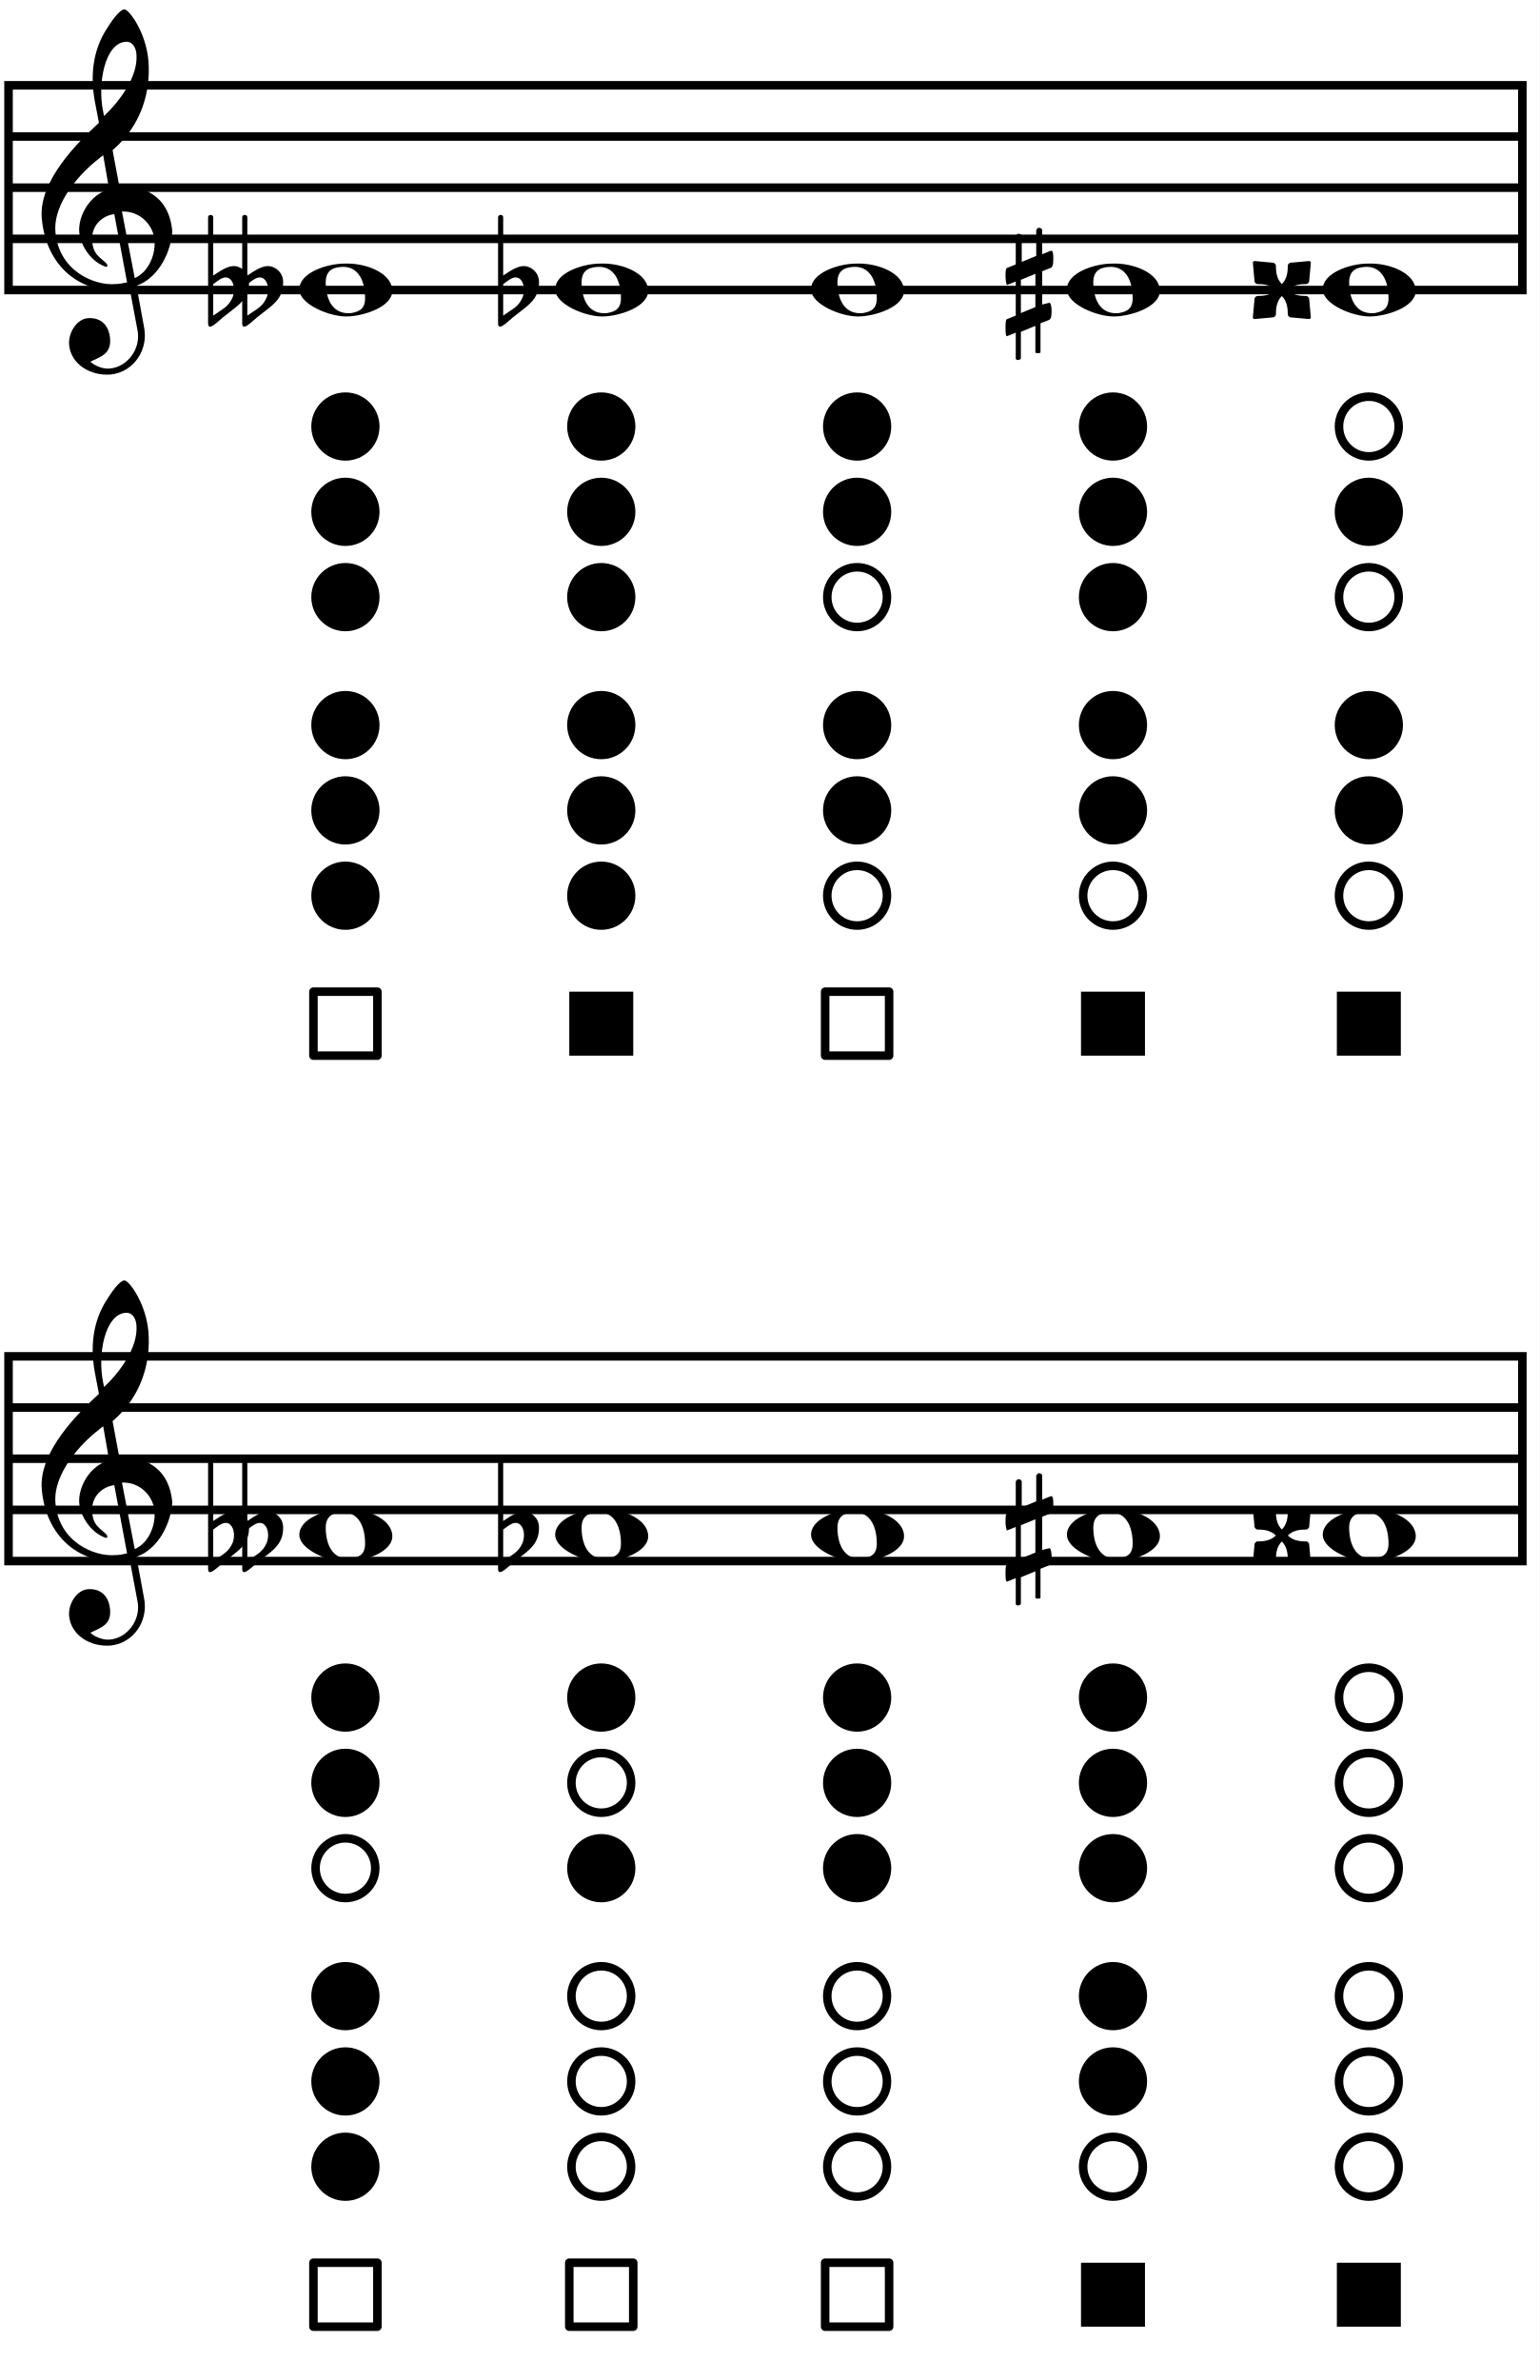
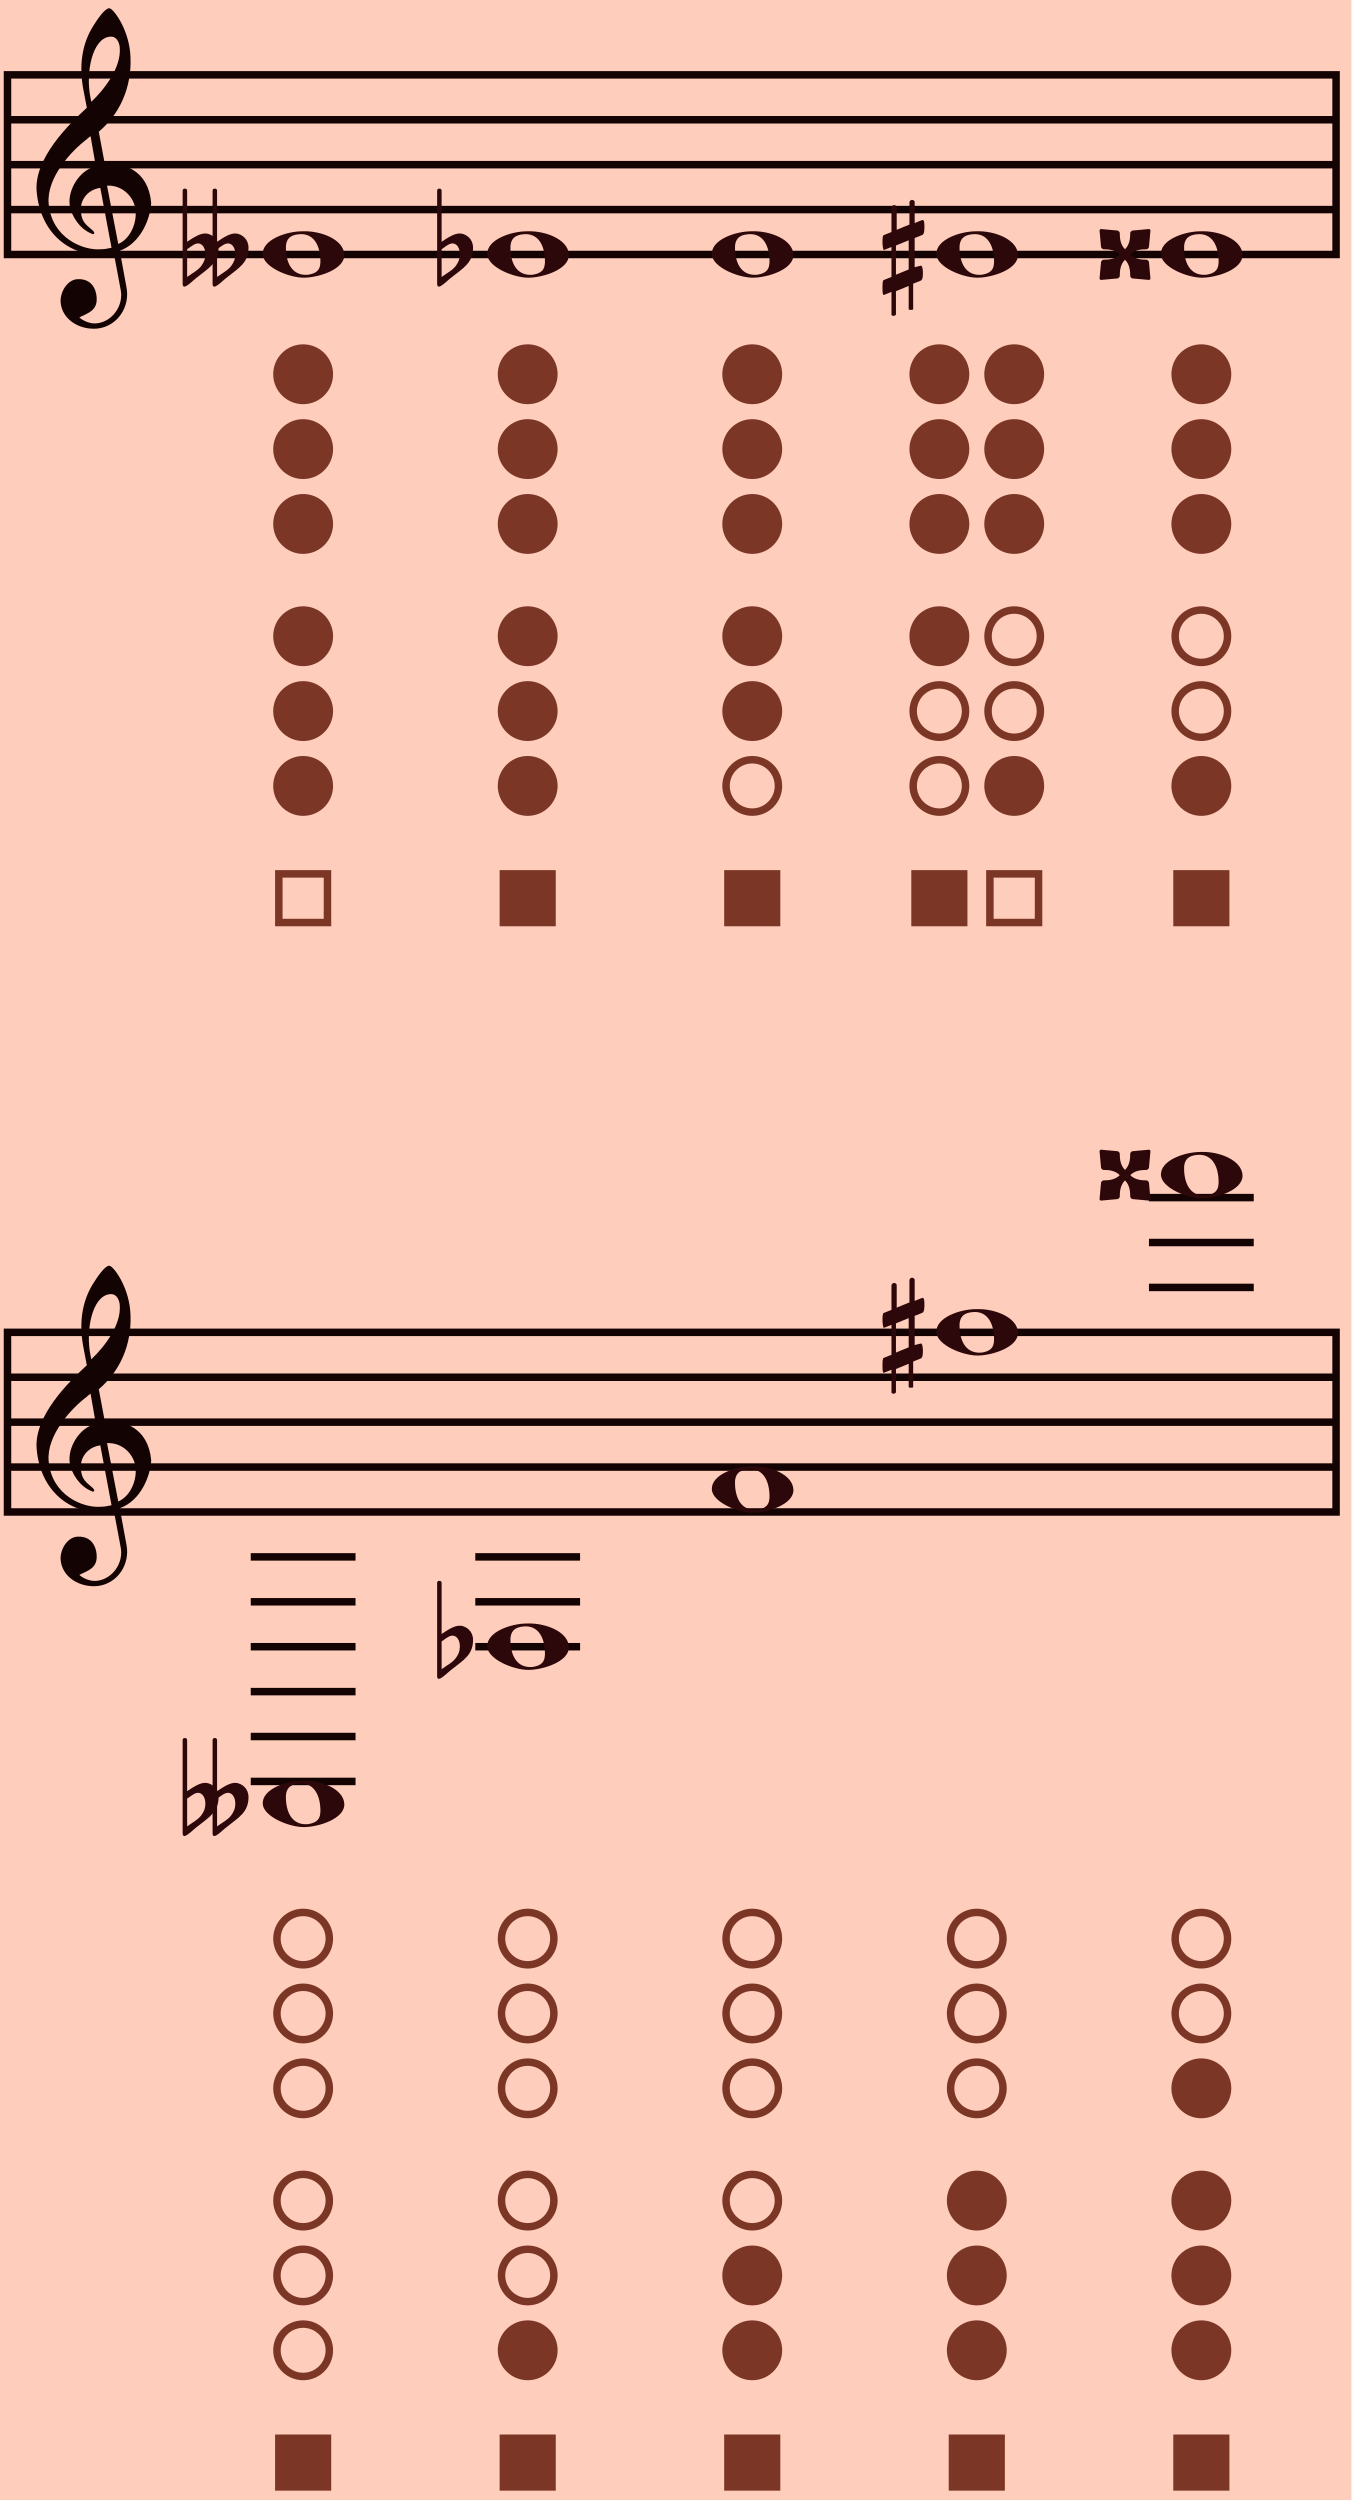
- <svg xmlns="http://www.w3.org/2000/svg" viewBox="0 0 180.5 279" width="270.75" height="418.5">
-   <rect width="100%" height="100%" fill="white" />
+ <svg xmlns="http://www.w3.org/2000/svg" viewBox="0 0 180.5 334" width="351.975" height="651.3" fill="currentColor" color="#130303">
  <defs>
    <path id="key" d="m0 27 .9 4.9c.5 2.6-1.2 5.2-3.9 5.5-2.4.2-4.7-1.2-4.9-3.5-.1-1.4.9-3 2.2-3.1 1.2-.1 2.4.5 2.6 2.3.2 1.9-1.1 2.2-2.3 2.8.4.4 1.4.9 2.3.8 2.1-.2 3.7-2.4 3.2-4.6l-.9-4.8c-.4 0-.7.1-1.1.2-4.6.4-8.7-2.7-9.2-8.4-.4-4.4 4.3-9 6.7-11.2l-.4-2.1c-.7-3.4-.3-6.4 1.3-8.9.5-.8 1.5-2.3 2.1-2.3.5 0 2.5 2.6 2.8 6 .3 3.6-.8 7.6-4.2 10.5l.8 4.3c2.5-.2 5.8.8 6.2 5.2-.1 2.1-1.4 5.4-4.2 6.4zm-3.9-15.3c-.1.1-.2.1-.5.4-2 1.5-5.4 5.1-5.1 8.6.4 4.6 4.6 6.3 7 6.1.5 0 .9-.1 1.4-.2l-1.5-8c-1.5.2-2.7 1.4-2.6 3.1.1 1.5.7 1.8 1.6 2.6.4.4.1.6-.2.4-1.5-.6-2.7-2.3-2.9-3.9-.2-1.9 1.2-4.5 3.5-5.1zm3.9-11.8c0-.3-.2-1.6-1.3-1.5-2.4.2-3.3 4.9-2.6 8.2l.1.5c1.8-1.7 4-4.6 3.8-7.2zm-.2 26.2c1.8-.8 2.5-3.1 2.3-4.5-.1-1.6-1.6-3.4-3.8-3.3z" />
-     <path id="note" d="m0 0c.1 2-3.5 3.1-5.4 3.1-2 0-5.4-1.4-5.5-3.1-.1-2 3.2-3.1 5.3-3.1 2.5-.1 5.5 1.1 5.6 3.1zm-3.2.6c-.1-2-1-3.5-2.9-3.3-1.1.1-1.8.6-1.7 2.1.1 2 1 3.5 3 3.3 1.1-.2 1.7-.6 1.6-2.1z" />
-     <path id="sharp" d="m-13 1.5c.2-.1.3.5.3.9 0 .4 0 1-.3 1.1l-1 .4v3.4c0 .1-.2.1-.3.1-.1 0-.3 0-.3-.1v-3.1l-1.7.7v3.1c0 .1-.2.2-.3.2-.1 0-.3 0-.3-.2v-3l-1 .4c-.2.1-.2-.6-.2-1 0-.4 0-1 .2-1l1-.4v-4l-1 .4c-.1.1-.2-.6-.2-1 0-.4 0-1 .2-1l1-.4v-3.3c0-.1.2-.3.3-.3.2 0 .4.1.4.3v3l1.7-.7v-3c0-.1.2-.3.3-.3.2 0 .4.1.4.3v2.8l1-.4c.3-.1.3.5.3.9 0 .4 0 1-.3 1.1l-1 .4v3.9zm-3.3 1.2 1.7-.7v-3.9l-1.7.7z" />
-     <path id="double-sharp" d="m-15 0c.6-.6 1.4-.7 2.2-.7.1 0 .3-.2.3-.3l.2-2.2c0-.1-.1-.2-.2-.2l-2.2.2c-.1 0-.3.2-.3.3 0 .82-.1 1.6-.7 2.2-.6-.6-.7-1.4-.7-2.2 0-.1-.2-.3-.3-.3l-2.2-.2c-.1 0-.2.1-.2.2l.2 2.2c0 .1.2.3.3.3.8 0 1.6.1 2.2.7-.6.6-1.4.7-2.2.7-.1 0-.3.2-.3.3l-.2 2.2c0 .1.1.2.2.2l2.2-.2c.1 0 .3-.2.3-.3 0-.8.1-1.6.7-2.2.6.6.7 1.4.7 2.2 0 .1.2.3.3.3l2.2.2c.1 0 .2-.1.2-.2l-.2-2.2c0-.1-.2-.3-.3-.3-.8 0-1.6-.1-2.2-.7z" />
-     <path id="flat" d="m-17-1.7c.9-.6 1.8-1.2 2.6-1.1.7.1 1.6.7 1.6 1.9 0 2-1.3 2.7-2.8 3.9-.7.5-2 2-2 .9v-12.4c0-.2.1-.3.3-.3.2 0 .3.1.3.3zm0 4.7c1.1-.8 1.8-1 2.3-2.2.3-.9.1-1.9-.5-2.2-.6-.3-1.2.3-1.8.7z" />
-     <g id="double-flat">
+     <path id="note" color="#2D080A" d="m0 0c.1 2-3.5 3.1-5.4 3.1-2 0-5.4-1.4-5.5-3.1-.1-2 3.2-3.1 5.3-3.1 2.5-.1 5.5 1.1 5.6 3.1zm-3.2.6c-.1-2-1-3.5-2.9-3.3-1.1.1-1.8.6-1.7 2.1.1 2 1 3.5 3 3.3 1.1-.2 1.7-.6 1.6-2.1z" />
+     <path id="sharp" color="#2D080A" d="m-13 1.5c.2-.1.3.5.3.9 0 .4 0 1-.3 1.1l-1 .4v3.4c0 .1-.2.1-.3.1-.1 0-.3 0-.3-.1v-3.1l-1.7.7v3.1c0 .1-.2.2-.3.2-.1 0-.3 0-.3-.2v-3l-1 .4c-.2.1-.2-.6-.2-1 0-.4 0-1 .2-1l1-.4v-4l-1 .4c-.1.1-.2-.6-.2-1 0-.4 0-1 .2-1l1-.4v-3.3c0-.1.2-.3.3-.3.2 0 .4.1.4.3v3l1.7-.7v-3c0-.1.2-.3.3-.3.2 0 .4.1.4.3v2.8l1-.4c.3-.1.3.5.3.9 0 .4 0 1-.3 1.1l-1 .4v3.9zm-3.3 1.2 1.7-.7v-3.9l-1.7.7z" />
+     <path id="double-sharp" color="#2D080A" d="m-15 0c.6-.6 1.4-.7 2.2-.7.1 0 .3-.2.3-.3l.2-2.2c0-.1-.1-.2-.2-.2l-2.2.2c-.1 0-.3.2-.3.3 0 .82-.1 1.6-.7 2.2-.6-.6-.7-1.4-.7-2.2 0-.1-.2-.3-.3-.3l-2.2-.2c-.1 0-.2.1-.2.2l.2 2.2c0 .1.2.3.3.3.8 0 1.6.1 2.2.7-.6.6-1.4.7-2.2.7-.1 0-.3.2-.3.3l-.2 2.2c0 .1.1.2.2.2l2.2-.2c.1 0 .3-.2.3-.3 0-.8.1-1.6.7-2.2.6.6.7 1.4.7 2.2 0 .1.2.3.3.3l2.2.2c.1 0 .2-.1.2-.2l-.2-2.2c0-.1-.2-.3-.3-.3-.8 0-1.6-.1-2.2-.7z" />
+     <path id="flat" color="#2D080A" d="m-17-1.7c.9-.6 1.8-1.2 2.6-1.1.7.1 1.6.7 1.6 1.9 0 2-1.3 2.7-2.8 3.9-.7.5-2 2-2 .9v-12.4c0-.2.1-.3.3-.3.2 0 .3.1.3.3zm0 4.7c1.1-.8 1.8-1 2.3-2.2.3-.9.1-1.9-.5-2.2-.6-.3-1.2.3-1.8.7z" />
+     <g id="double-flat" color="#2D080A">
      <use href="#flat" transform="translate(-4)" />
      <use href="#flat" />
    </g>
-     <ellipse id="dot" ry="4" rx="4" cy="0" cx="29.5" />
-     <ellipse id="circle" ry="3.5" rx="3.5" cy="0" cx="29.5" style="fill:none;fill-opacity:1;fill-rule:evenodd;stroke:#000000;stroke-width:1;stroke-miterlimit:4;stroke-dasharray:none;stroke-opacity:1" />
-     <rect id="rect-fill" width="7.5" height="7.5" x="25.75" y="-3.75" />
-     <rect id="rect-outline" width="7.5" height="7.5" x="25.75" y="-3.75" style="fill:none;stroke:#000000;stroke-width:1;stroke-linecap:round;stroke-linejoin:round;stroke-dasharray:none;stroke-dashoffset:0;stroke-opacity:1" />
+     <ellipse id="dot" color="#7C3626" ry="4" rx="4" cy="0" cx="29.5" />
+     <ellipse id="circle" color="#7C3626" ry="3.5" rx="3.5" cy="0" cx="29.5" fill="none" stroke="currentColor" />
+     <rect id="rect-fill" color="#7C3626" width="7.5" height="7.5" x="25.75" y="-3.75" />
+     <rect id="rect-outline" color="#7C3626" width="6.5" height="6.5" x="26.25" y="-3.25" fill="none" stroke="currentColor" />
  </defs>
+   <rect width="100%" height="100%" fill="#FFCDBC" />
  <g transform="translate(1,1)">
    <g transform="translate(0,0)">
      <g transform="translate(0, 9)">
-         <path stroke="black" stroke-linecap="square" d="M 0,0 V 24    M 177.5,0 V 24    M 0,0 H 177.5    M 0,6 H 177.5    M 0,12 H 177.5    M 0,18 H 177.5    M 0,24 H 177.5" />
+         <path stroke="currentColor" stroke-linecap="square" d="M 0,0 V 24    M 177.5,0 V 24    M 0,0 H 177.5    M 0,6 H 177.5    M 0,12 H 177.5    M 0,18 H 177.5    M 0,24 H 177.5" />
        <use href="#key" transform="translate(15, -3.5)" />
        <g transform="translate(5)">
          <g transform="translate(40, 24)">
-             <use href="#double-flat" />
-             <use href="#note" />
+             <use href="#double-flat" color="" />
+             <use href="#note" color="" />
          </g>
          <g transform="translate(0,30)">
            <g transform="translate(5,10)">
              <use href="#dot" />
            </g>
            <g transform="translate(5,20)">
              <use href="#dot" />
            </g>
            <g transform="translate(5,30)">
              <use href="#dot" />
            </g>
            <g transform="translate(5,45)">
              <use href="#dot" />
            </g>
            <g transform="translate(5,55)">
              <use href="#dot" />
            </g>
            <g transform="translate(5,65)">
              <use href="#dot" />
            </g>
            <g transform="translate(5,80)">
              <use href="#rect-outline" />
            </g>
          </g>
        </g>
        <g transform="translate(35)">
          <g transform="translate(40, 24)">
-             <use href="#flat" />
-             <use href="#note" />
+             <use href="#flat" color="" />
+             <use href="#note" color="" />
          </g>
          <g transform="translate(0,30)">
            <g transform="translate(5,10)">
              <use href="#dot" />
            </g>
            <g transform="translate(5,20)">
              <use href="#dot" />
            </g>
            <g transform="translate(5,30)">
              <use href="#dot" />
            </g>
            <g transform="translate(5,45)">
              <use href="#dot" />
            </g>
            <g transform="translate(5,55)">
              <use href="#dot" />
            </g>
            <g transform="translate(5,65)">
              <use href="#dot" />
            </g>
            <g transform="translate(5,80)">
              <use href="#rect-fill" />
            </g>
          </g>
        </g>
        <g transform="translate(65)">
          <g transform="translate(40, 24)">
-             <use href="#note" />
+             <use href="#note" color="" />
          </g>
          <g transform="translate(0,30)">
            <g transform="translate(5,10)">
              <use href="#dot" />
            </g>
            <g transform="translate(5,20)">
              <use href="#dot" />
            </g>
            <g transform="translate(5,30)">
-               <use href="#circle" />
-             </g>
-             <g transform="translate(5,45)">
-               <use href="#dot" />
-             </g>
-             <g transform="translate(5,55)">
-               <use href="#dot" />
-             </g>
-             <g transform="translate(5,65)">
-               <use href="#circle" />
-             </g>
-             <g transform="translate(5,80)">
+               <use href="#dot" />
+             </g>
+             <g transform="translate(5,45)">
+               <use href="#dot" />
+             </g>
+             <g transform="translate(5,55)">
+               <use href="#dot" />
+             </g>
+             <g transform="translate(5,65)">
+               <use href="#circle" />
+             </g>
+             <g transform="translate(5,80)">
+               <use href="#rect-fill" />
+             </g>
+           </g>
+         </g>
+         <g transform="translate(95)">
+           <g transform="translate(40, 24)">
+             <use href="#sharp" color="" />
+             <use href="#note" color="" />
+           </g>
+           <g transform="translate(-5,30)">
+             <g transform="translate(5,10)">
+               <use href="#dot" />
+             </g>
+             <g transform="translate(5,20)">
+               <use href="#dot" />
+             </g>
+             <g transform="translate(5,30)">
+               <use href="#dot" />
+             </g>
+             <g transform="translate(5,45)">
+               <use href="#dot" />
+             </g>
+             <g transform="translate(5,55)">
+               <use href="#circle" />
+             </g>
+             <g transform="translate(5,65)">
+               <use href="#circle" />
+             </g>
+             <g transform="translate(5,80)">
+               <use href="#rect-fill" />
+             </g>
+             <g transform="translate(15,10)">
+               <use href="#dot" />
+             </g>
+             <g transform="translate(15,20)">
+               <use href="#dot" />
+             </g>
+             <g transform="translate(15,30)">
+               <use href="#dot" />
+             </g>
+             <g transform="translate(15,45)">
+               <use href="#circle" />
+             </g>
+             <g transform="translate(15,55)">
+               <use href="#circle" />
+             </g>
+             <g transform="translate(15,65)">
+               <use href="#dot" />
+             </g>
+             <g transform="translate(15,80)">
              <use href="#rect-outline" />
            </g>
          </g>
        </g>
-         <g transform="translate(95)">
-           <g transform="translate(40, 24)">
-             <use href="#sharp" />
-             <use href="#note" />
+         <g transform="translate(125)">
+           <g transform="translate(40, 24)">
+             <use href="#double-sharp" color="" />
+             <use href="#note" color="" />
          </g>
          <g transform="translate(0,30)">
            <g transform="translate(5,10)">
              <use href="#dot" />
            </g>
            <g transform="translate(5,20)">
              <use href="#dot" />
            </g>
            <g transform="translate(5,30)">
              <use href="#dot" />
            </g>
            <g transform="translate(5,45)">
-               <use href="#dot" />
-             </g>
-             <g transform="translate(5,55)">
-               <use href="#dot" />
-             </g>
-             <g transform="translate(5,65)">
-               <use href="#circle" />
-             </g>
-             <g transform="translate(5,80)">
-               <use href="#rect-fill" />
-             </g>
-           </g>
-         </g>
-         <g transform="translate(125)">
-           <g transform="translate(40, 24)">
-             <use href="#double-sharp" />
-             <use href="#note" />
-           </g>
-           <g transform="translate(0,30)">
-             <g transform="translate(5,10)">
-               <use href="#circle" />
-             </g>
-             <g transform="translate(5,20)">
-               <use href="#dot" />
-             </g>
-             <g transform="translate(5,30)">
-               <use href="#circle" />
-             </g>
-             <g transform="translate(5,45)">
-               <use href="#dot" />
-             </g>
-             <g transform="translate(5,55)">
-               <use href="#dot" />
-             </g>
-             <g transform="translate(5,65)">
-               <use href="#circle" />
+               <use href="#circle" />
+             </g>
+             <g transform="translate(5,55)">
+               <use href="#circle" />
+             </g>
+             <g transform="translate(5,65)">
+               <use href="#dot" />
            </g>
            <g transform="translate(5,80)">
              <use href="#rect-fill" />
            </g>
          </g>
        </g>
      </g>
    </g>
    <g transform="translate(0,149)">
-       <g transform="translate(0, 9)">
-         <path stroke="black" stroke-linecap="square" d="M 0,0 V 24    M 177.5,0 V 24    M 0,0 H 177.5    M 0,6 H 177.5    M 0,12 H 177.5    M 0,18 H 177.5    M 0,24 H 177.5" />
+       <g transform="translate(0, 28)">
+         <path stroke="currentColor" stroke-linecap="square" d="M 0,0 V 24    M 177.5,0 V 24    M 0,0 H 177.5    M 0,6 H 177.5    M 0,12 H 177.5    M 0,18 H 177.5    M 0,24 H 177.5" />
        <use href="#key" transform="translate(15, -3.5)" />
        <g transform="translate(5)">
-           <g transform="translate(40, 21)">
-             <use href="#double-flat" />
-             <use href="#note" />
-           </g>
-           <g transform="translate(0,30)">
-             <g transform="translate(5,10)">
-               <use href="#dot" />
-             </g>
-             <g transform="translate(5,20)">
-               <use href="#dot" />
-             </g>
-             <g transform="translate(5,30)">
-               <use href="#circle" />
-             </g>
-             <g transform="translate(5,45)">
-               <use href="#dot" />
-             </g>
-             <g transform="translate(5,55)">
-               <use href="#dot" />
-             </g>
-             <g transform="translate(5,65)">
-               <use href="#dot" />
-             </g>
-             <g transform="translate(5,80)">
-               <use href="#rect-outline" />
+           <path stroke="currentColor" d="M 27.5,30 h 14" />
+           <path stroke="currentColor" d="M 27.5,36 h 14" />
+           <path stroke="currentColor" d="M 27.5,42 h 14" />
+           <path stroke="currentColor" d="M 27.5,48 h 14" />
+           <path stroke="currentColor" d="M 27.5,54 h 14" />
+           <path stroke="currentColor" d="M 27.5,60 h 14" />
+           <g transform="translate(40, 63)">
+             <use href="#double-flat" color="" />
+             <use href="#note" color="" />
+           </g>
+           <g transform="translate(0,71)">
+             <g transform="translate(5,10)">
+               <use href="#circle" />
+             </g>
+             <g transform="translate(5,20)">
+               <use href="#circle" />
+             </g>
+             <g transform="translate(5,30)">
+               <use href="#circle" />
+             </g>
+             <g transform="translate(5,45)">
+               <use href="#circle" />
+             </g>
+             <g transform="translate(5,55)">
+               <use href="#circle" />
+             </g>
+             <g transform="translate(5,65)">
+               <use href="#circle" />
+             </g>
+             <g transform="translate(5,80)">
+               <use href="#rect-fill" />
            </g>
          </g>
        </g>
        <g transform="translate(35)">
-           <g transform="translate(40, 21)">
-             <use href="#flat" />
-             <use href="#note" />
-           </g>
-           <g transform="translate(0,30)">
-             <g transform="translate(5,10)">
-               <use href="#dot" />
-             </g>
-             <g transform="translate(5,20)">
-               <use href="#circle" />
-             </g>
-             <g transform="translate(5,30)">
-               <use href="#dot" />
-             </g>
-             <g transform="translate(5,45)">
-               <use href="#circle" />
-             </g>
-             <g transform="translate(5,55)">
-               <use href="#circle" />
-             </g>
-             <g transform="translate(5,65)">
-               <use href="#circle" />
-             </g>
-             <g transform="translate(5,80)">
-               <use href="#rect-outline" />
+           <path stroke="currentColor" d="M 27.5,30 h 14" />
+           <path stroke="currentColor" d="M 27.5,36 h 14" />
+           <path stroke="currentColor" d="M 27.5,42 h 14" />
+           <g transform="translate(40, 42)">
+             <use href="#flat" color="" />
+             <use href="#note" color="" />
+           </g>
+           <g transform="translate(0,71)">
+             <g transform="translate(5,10)">
+               <use href="#circle" />
+             </g>
+             <g transform="translate(5,20)">
+               <use href="#circle" />
+             </g>
+             <g transform="translate(5,30)">
+               <use href="#circle" />
+             </g>
+             <g transform="translate(5,45)">
+               <use href="#circle" />
+             </g>
+             <g transform="translate(5,55)">
+               <use href="#circle" />
+             </g>
+             <g transform="translate(5,65)">
+               <use href="#dot" />
+             </g>
+             <g transform="translate(5,80)">
+               <use href="#rect-fill" />
            </g>
          </g>
        </g>
        <g transform="translate(65)">
          <g transform="translate(40, 21)">
-             <use href="#note" />
-           </g>
-           <g transform="translate(0,30)">
-             <g transform="translate(5,10)">
-               <use href="#dot" />
-             </g>
-             <g transform="translate(5,20)">
-               <use href="#dot" />
-             </g>
-             <g transform="translate(5,30)">
-               <use href="#dot" />
-             </g>
-             <g transform="translate(5,45)">
-               <use href="#circle" />
-             </g>
-             <g transform="translate(5,55)">
-               <use href="#circle" />
-             </g>
-             <g transform="translate(5,65)">
-               <use href="#circle" />
-             </g>
-             <g transform="translate(5,80)">
-               <use href="#rect-outline" />
+             <use href="#note" color="" />
+           </g>
+           <g transform="translate(0,71)">
+             <g transform="translate(5,10)">
+               <use href="#circle" />
+             </g>
+             <g transform="translate(5,20)">
+               <use href="#circle" />
+             </g>
+             <g transform="translate(5,30)">
+               <use href="#circle" />
+             </g>
+             <g transform="translate(5,45)">
+               <use href="#circle" />
+             </g>
+             <g transform="translate(5,55)">
+               <use href="#dot" />
+             </g>
+             <g transform="translate(5,65)">
+               <use href="#dot" />
+             </g>
+             <g transform="translate(5,80)">
+               <use href="#rect-fill" />
            </g>
          </g>
        </g>
        <g transform="translate(95)">
-           <g transform="translate(40, 21)">
-             <use href="#sharp" />
-             <use href="#note" />
-           </g>
-           <g transform="translate(0,30)">
-             <g transform="translate(5,10)">
-               <use href="#dot" />
-             </g>
-             <g transform="translate(5,20)">
-               <use href="#dot" />
-             </g>
-             <g transform="translate(5,30)">
-               <use href="#dot" />
-             </g>
-             <g transform="translate(5,45)">
-               <use href="#dot" />
-             </g>
-             <g transform="translate(5,55)">
-               <use href="#dot" />
-             </g>
-             <g transform="translate(5,65)">
-               <use href="#circle" />
+           <g transform="translate(40, 0)">
+             <use href="#sharp" color="" />
+             <use href="#note" color="" />
+           </g>
+           <g transform="translate(0,71)">
+             <g transform="translate(5,10)">
+               <use href="#circle" />
+             </g>
+             <g transform="translate(5,20)">
+               <use href="#circle" />
+             </g>
+             <g transform="translate(5,30)">
+               <use href="#circle" />
+             </g>
+             <g transform="translate(5,45)">
+               <use href="#dot" />
+             </g>
+             <g transform="translate(5,55)">
+               <use href="#dot" />
+             </g>
+             <g transform="translate(5,65)">
+               <use href="#dot" />
            </g>
            <g transform="translate(5,80)">
              <use href="#rect-fill" />
            </g>
          </g>
        </g>
        <g transform="translate(125)">
-           <g transform="translate(40, 21)">
-             <use href="#double-sharp" />
-             <use href="#note" />
-           </g>
-           <g transform="translate(0,30)">
-             <g transform="translate(5,10)">
-               <use href="#circle" />
-             </g>
-             <g transform="translate(5,20)">
-               <use href="#circle" />
-             </g>
-             <g transform="translate(5,30)">
-               <use href="#circle" />
-             </g>
-             <g transform="translate(5,45)">
-               <use href="#circle" />
-             </g>
-             <g transform="translate(5,55)">
-               <use href="#circle" />
-             </g>
-             <g transform="translate(5,65)">
-               <use href="#circle" />
+           <path stroke="currentColor" d="M 27.5,-6 h 14" />
+           <path stroke="currentColor" d="M 27.5,-12 h 14" />
+           <path stroke="currentColor" d="M 27.5,-18 h 14" />
+           <g transform="translate(40, -21)">
+             <use href="#double-sharp" color="" />
+             <use href="#note" color="" />
+           </g>
+           <g transform="translate(0,71)">
+             <g transform="translate(5,10)">
+               <use href="#circle" />
+             </g>
+             <g transform="translate(5,20)">
+               <use href="#circle" />
+             </g>
+             <g transform="translate(5,30)">
+               <use href="#dot" />
+             </g>
+             <g transform="translate(5,45)">
+               <use href="#dot" />
+             </g>
+             <g transform="translate(5,55)">
+               <use href="#dot" />
+             </g>
+             <g transform="translate(5,65)">
+               <use href="#dot" />
            </g>
            <g transform="translate(5,80)">
              <use href="#rect-fill" />
            </g>
          </g>
        </g>
      </g>
    </g>
  </g>
</svg>
